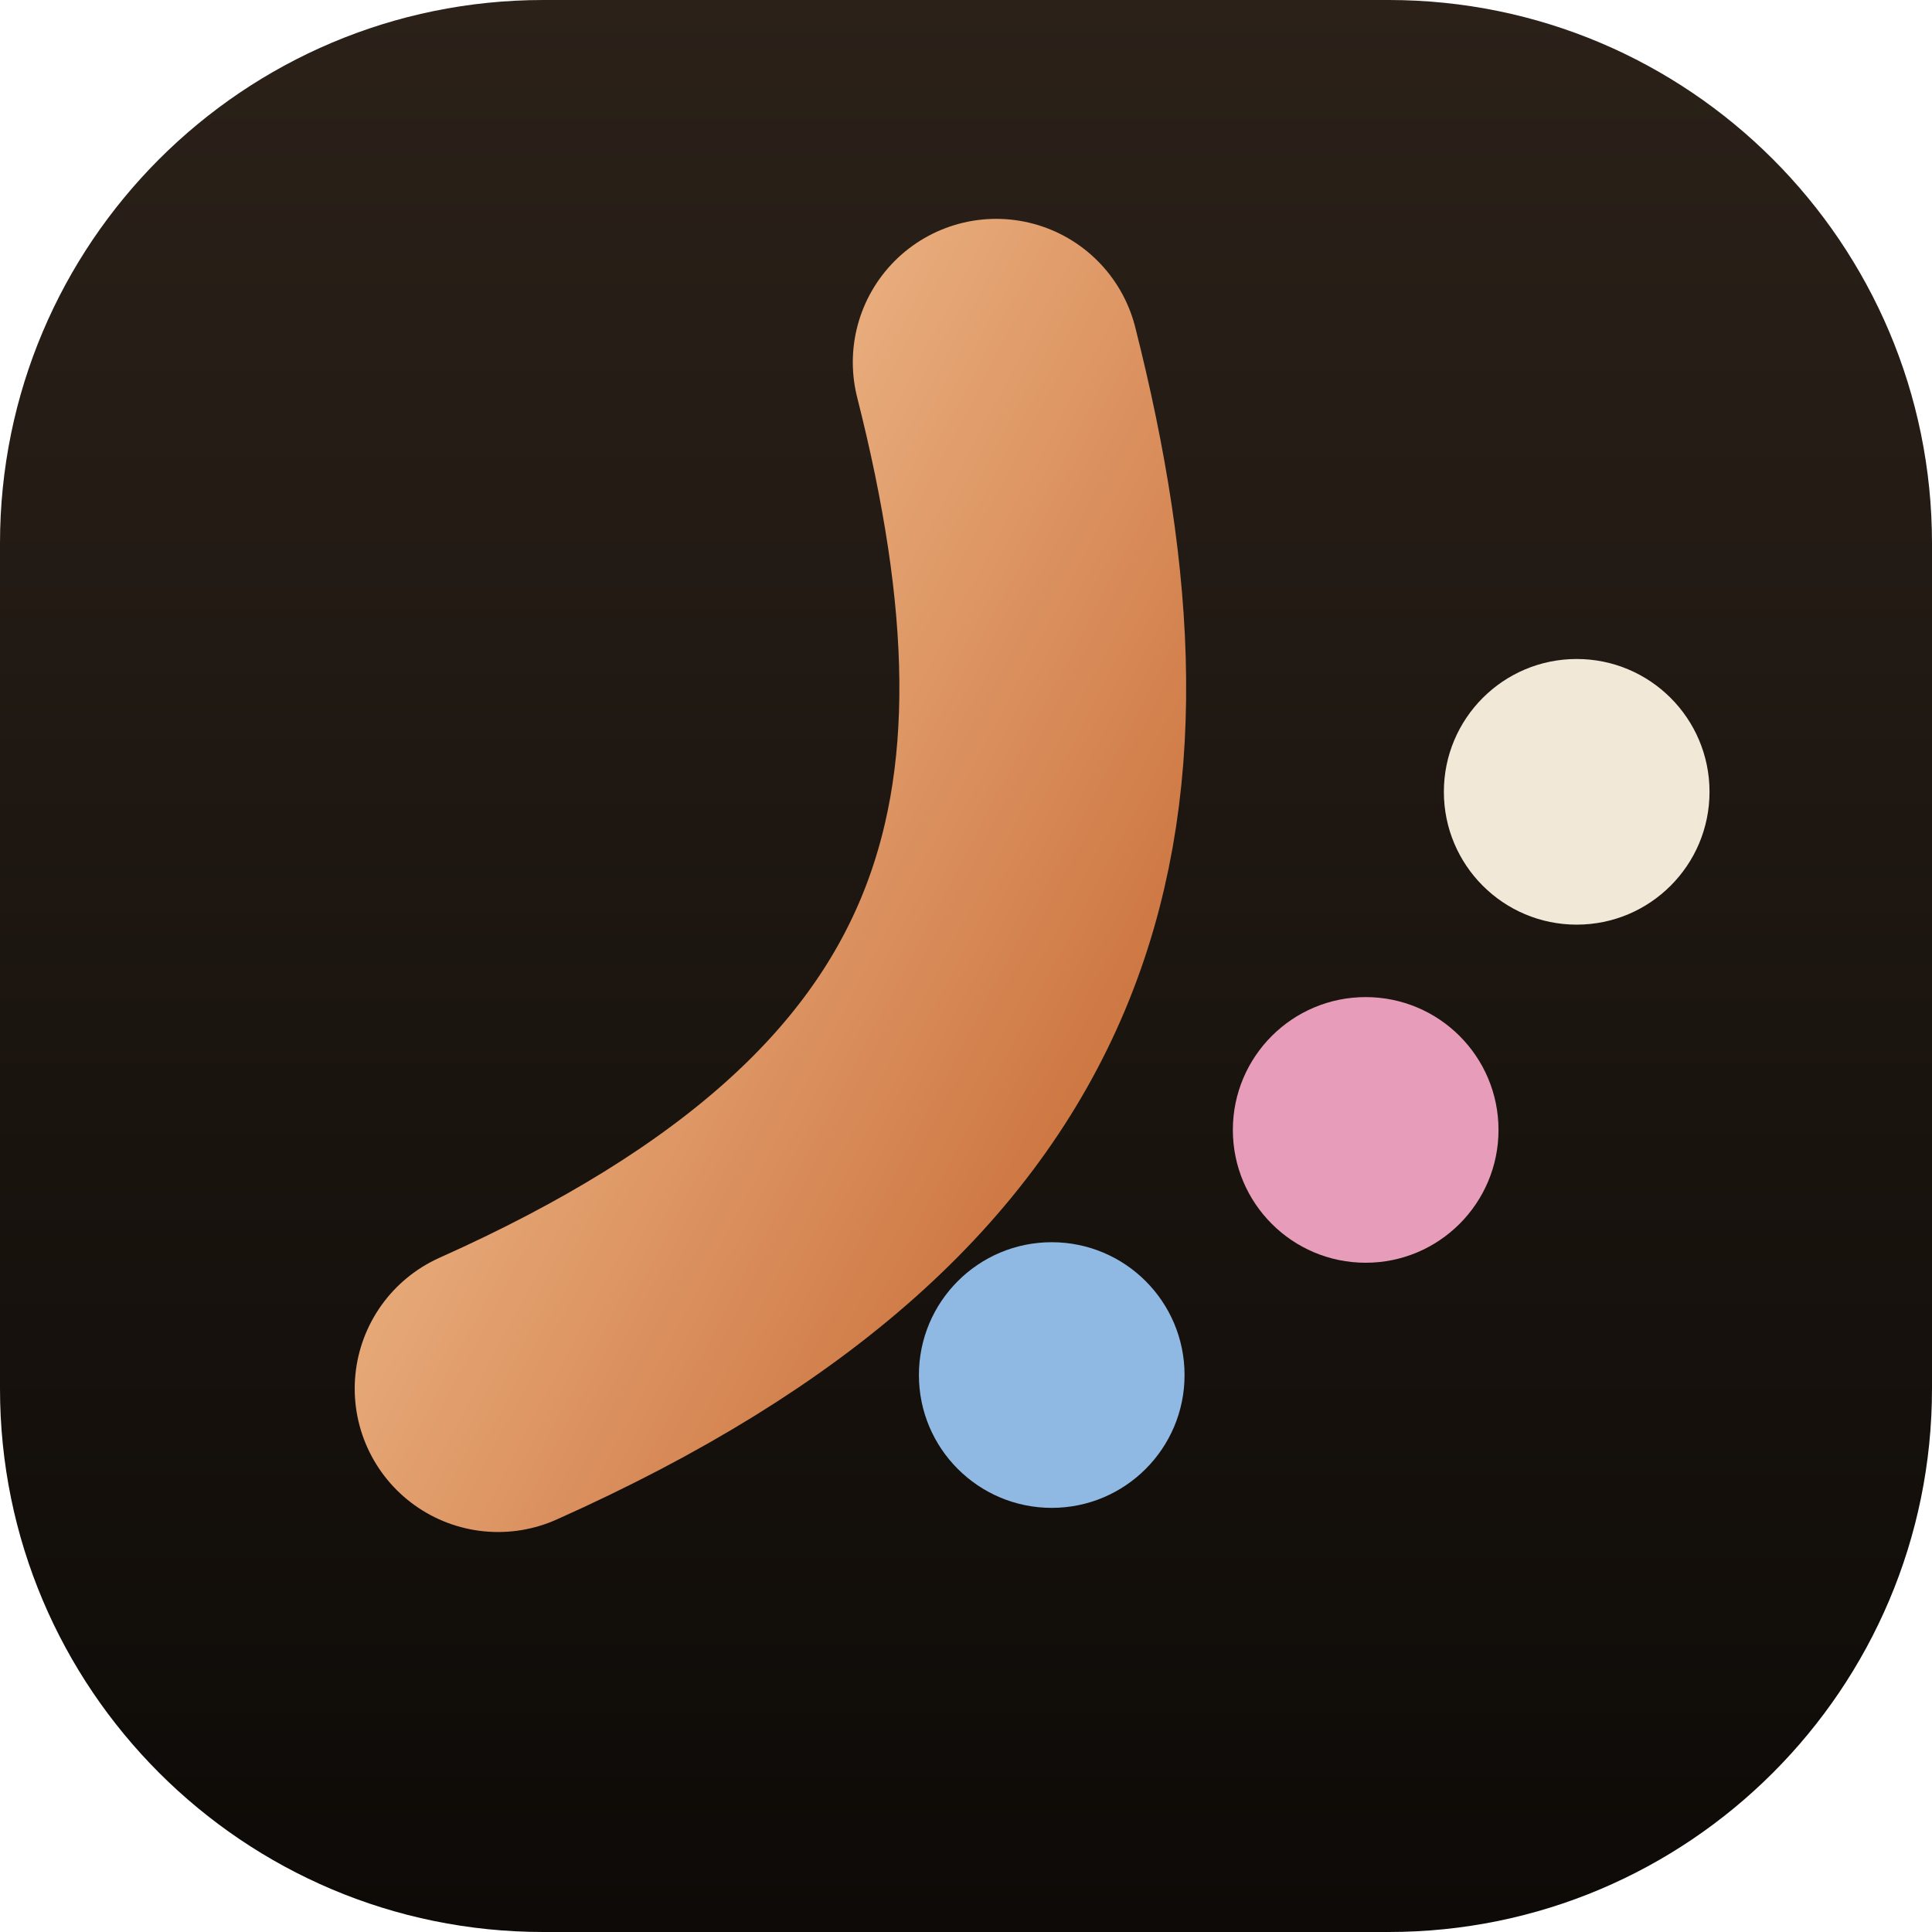
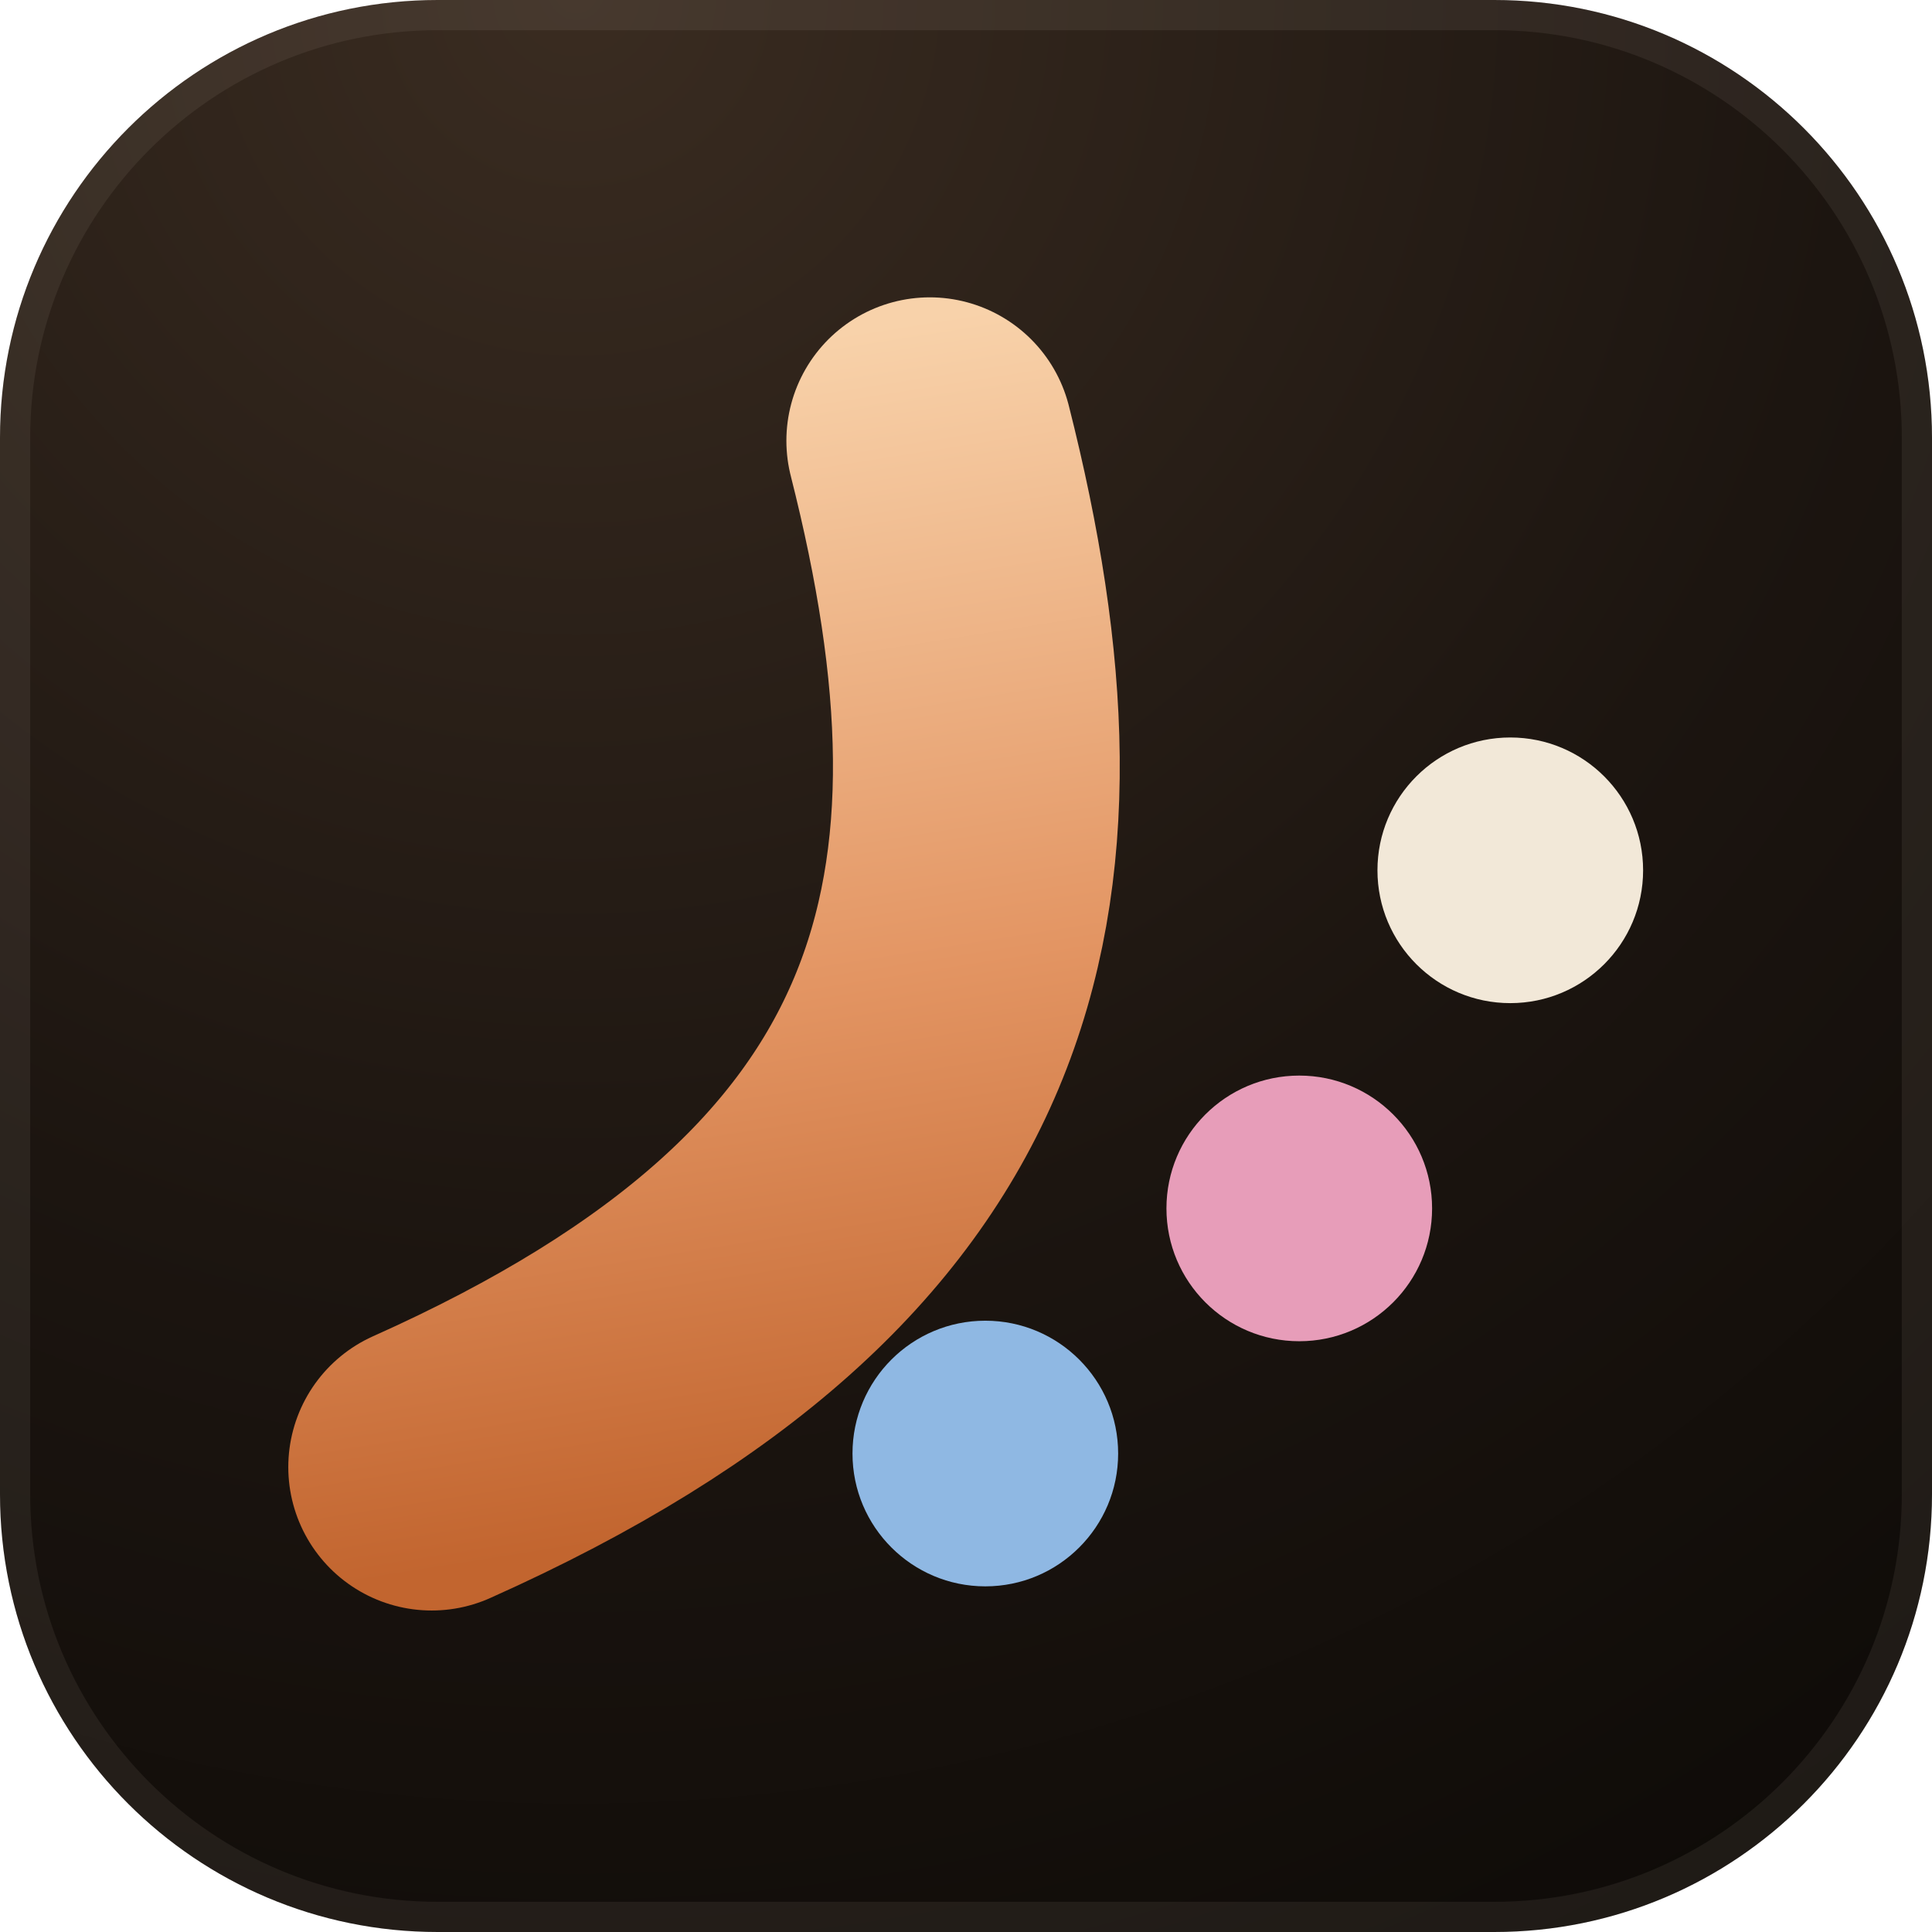
<svg xmlns="http://www.w3.org/2000/svg" viewBox="0 0 64 64">
  <defs>
-     <linearGradient id="bg" x1="0" y1="0" x2="0" y2="1">
-       <stop offset="0" stop-color="#2B2119" />
+     <radialGradient id="bg" cx="30%" cy="0%" r="120%">
+       <stop offset="0" stop-color="#3A2C21" />
+       <stop offset=".55" stop-color="#1C1510" />
      <stop offset="1" stop-color="#0D0A07" />
-     </linearGradient>
-     <linearGradient id="am" x1="0" y1="0" x2="1" y2="1">
-       <stop offset="0" stop-color="#F6C799" />
-       <stop offset="1" stop-color="#C96E39" />
+     </radialGradient>
+     <linearGradient id="st" x1="20" y1="10" x2="26" y2="48" gradientUnits="userSpaceOnUse">
+       <stop offset="0" stop-color="#F8D2AA" />
+       <stop offset=".55" stop-color="#E39563" />
+       <stop offset="1" stop-color="#C2652F" />
    </linearGradient>
  </defs>
-   <rect width="64" height="64" rx="18" fill="url(#bg)" />
-   <path d="M33 12c3.8 15 1.4 26-16.5 34" fill="none" stroke="url(#am)" stroke-width="9.5" stroke-linecap="round" />
-   <circle cx="34.84" cy="45.55" r="4.4" fill="#8FB8E3" />
-   <circle cx="45.24" cy="37.43" r="4.4" fill="#E79DB9" />
-   <circle cx="52.23" cy="26.23" r="4.4" fill="#F2E8D8" />
+   <rect width="64" height="64" rx="14.5" fill="url(#bg)" />
+   <rect x=".5" y=".5" width="63" height="63" rx="14" fill="none" stroke="#FFECD6" stroke-opacity=".07" />
+   <g transform="translate(-2.2 2.6)">
+     <path d="M33 12c3.8 15 1.4 26-16.5 34" fill="none" stroke="url(#st)" stroke-width="9.5" stroke-linecap="round" />
+     <circle cx="34.84" cy="45.55" r="4.4" fill="#8FB8E3" />
+     <circle cx="45.24" cy="37.43" r="4.4" fill="#E79DB9" />
+     <circle cx="52.23" cy="26.23" r="4.4" fill="#F2E8D8" />
+   </g>
</svg>
